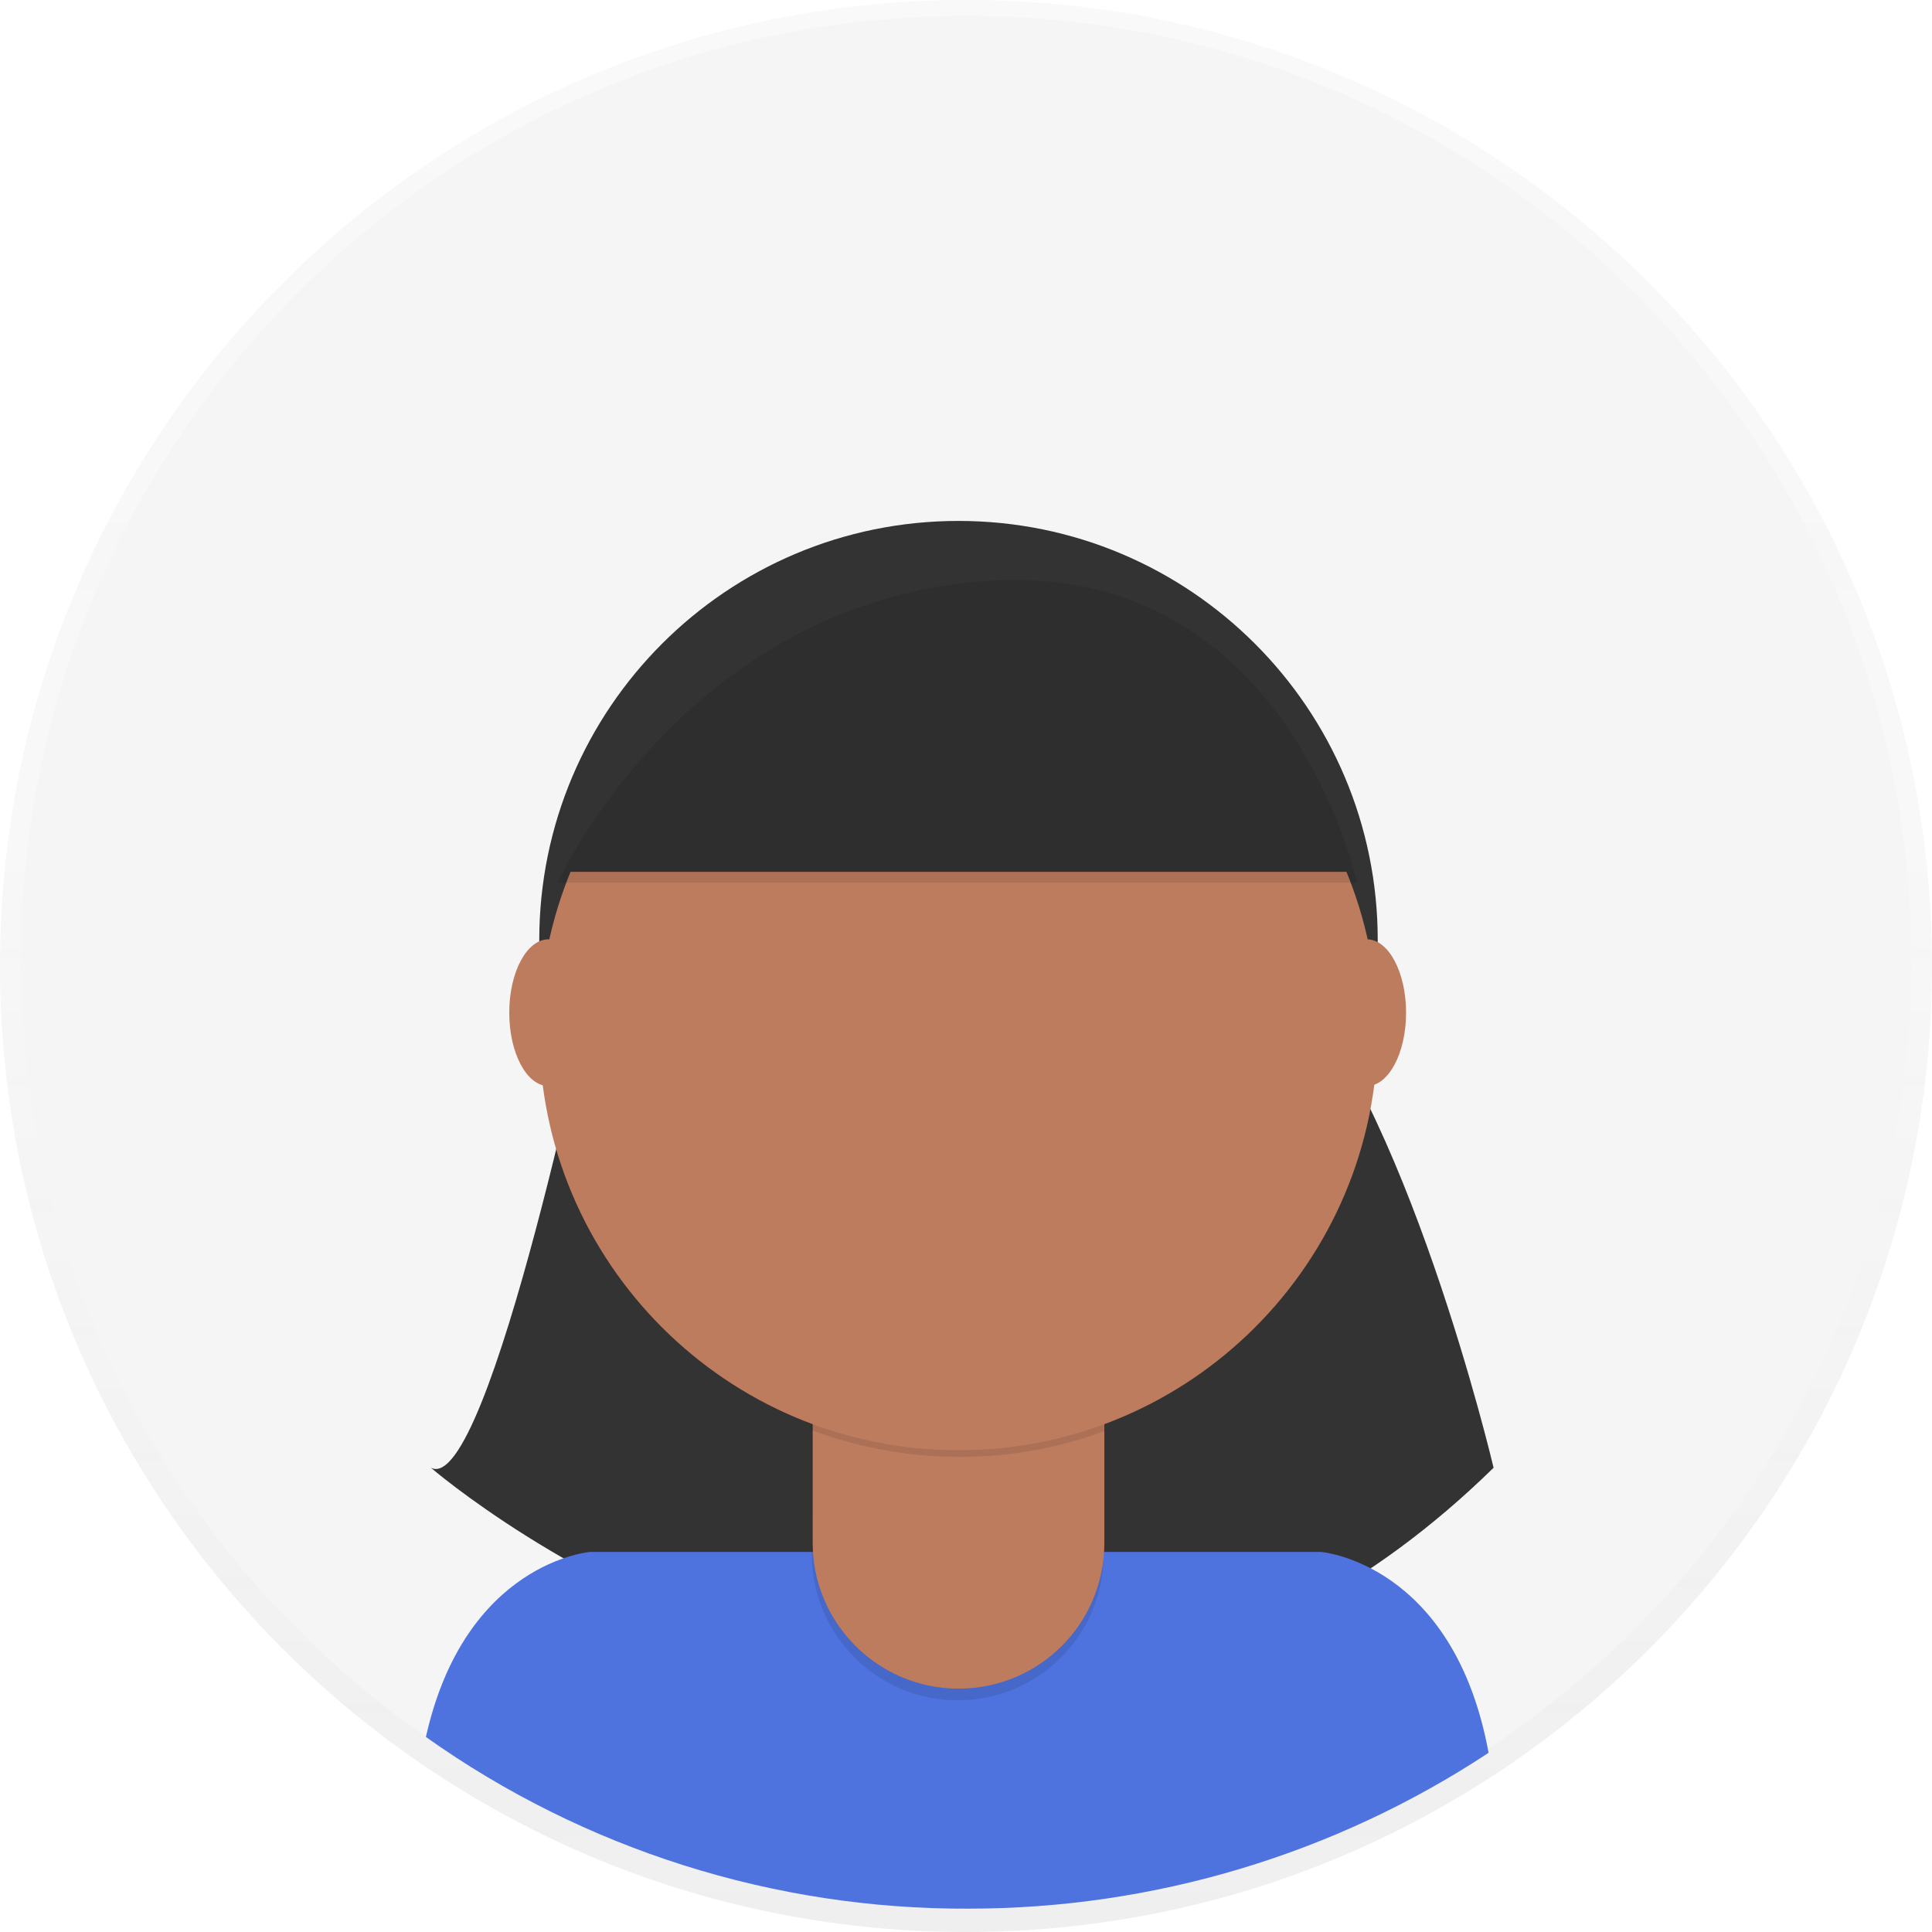
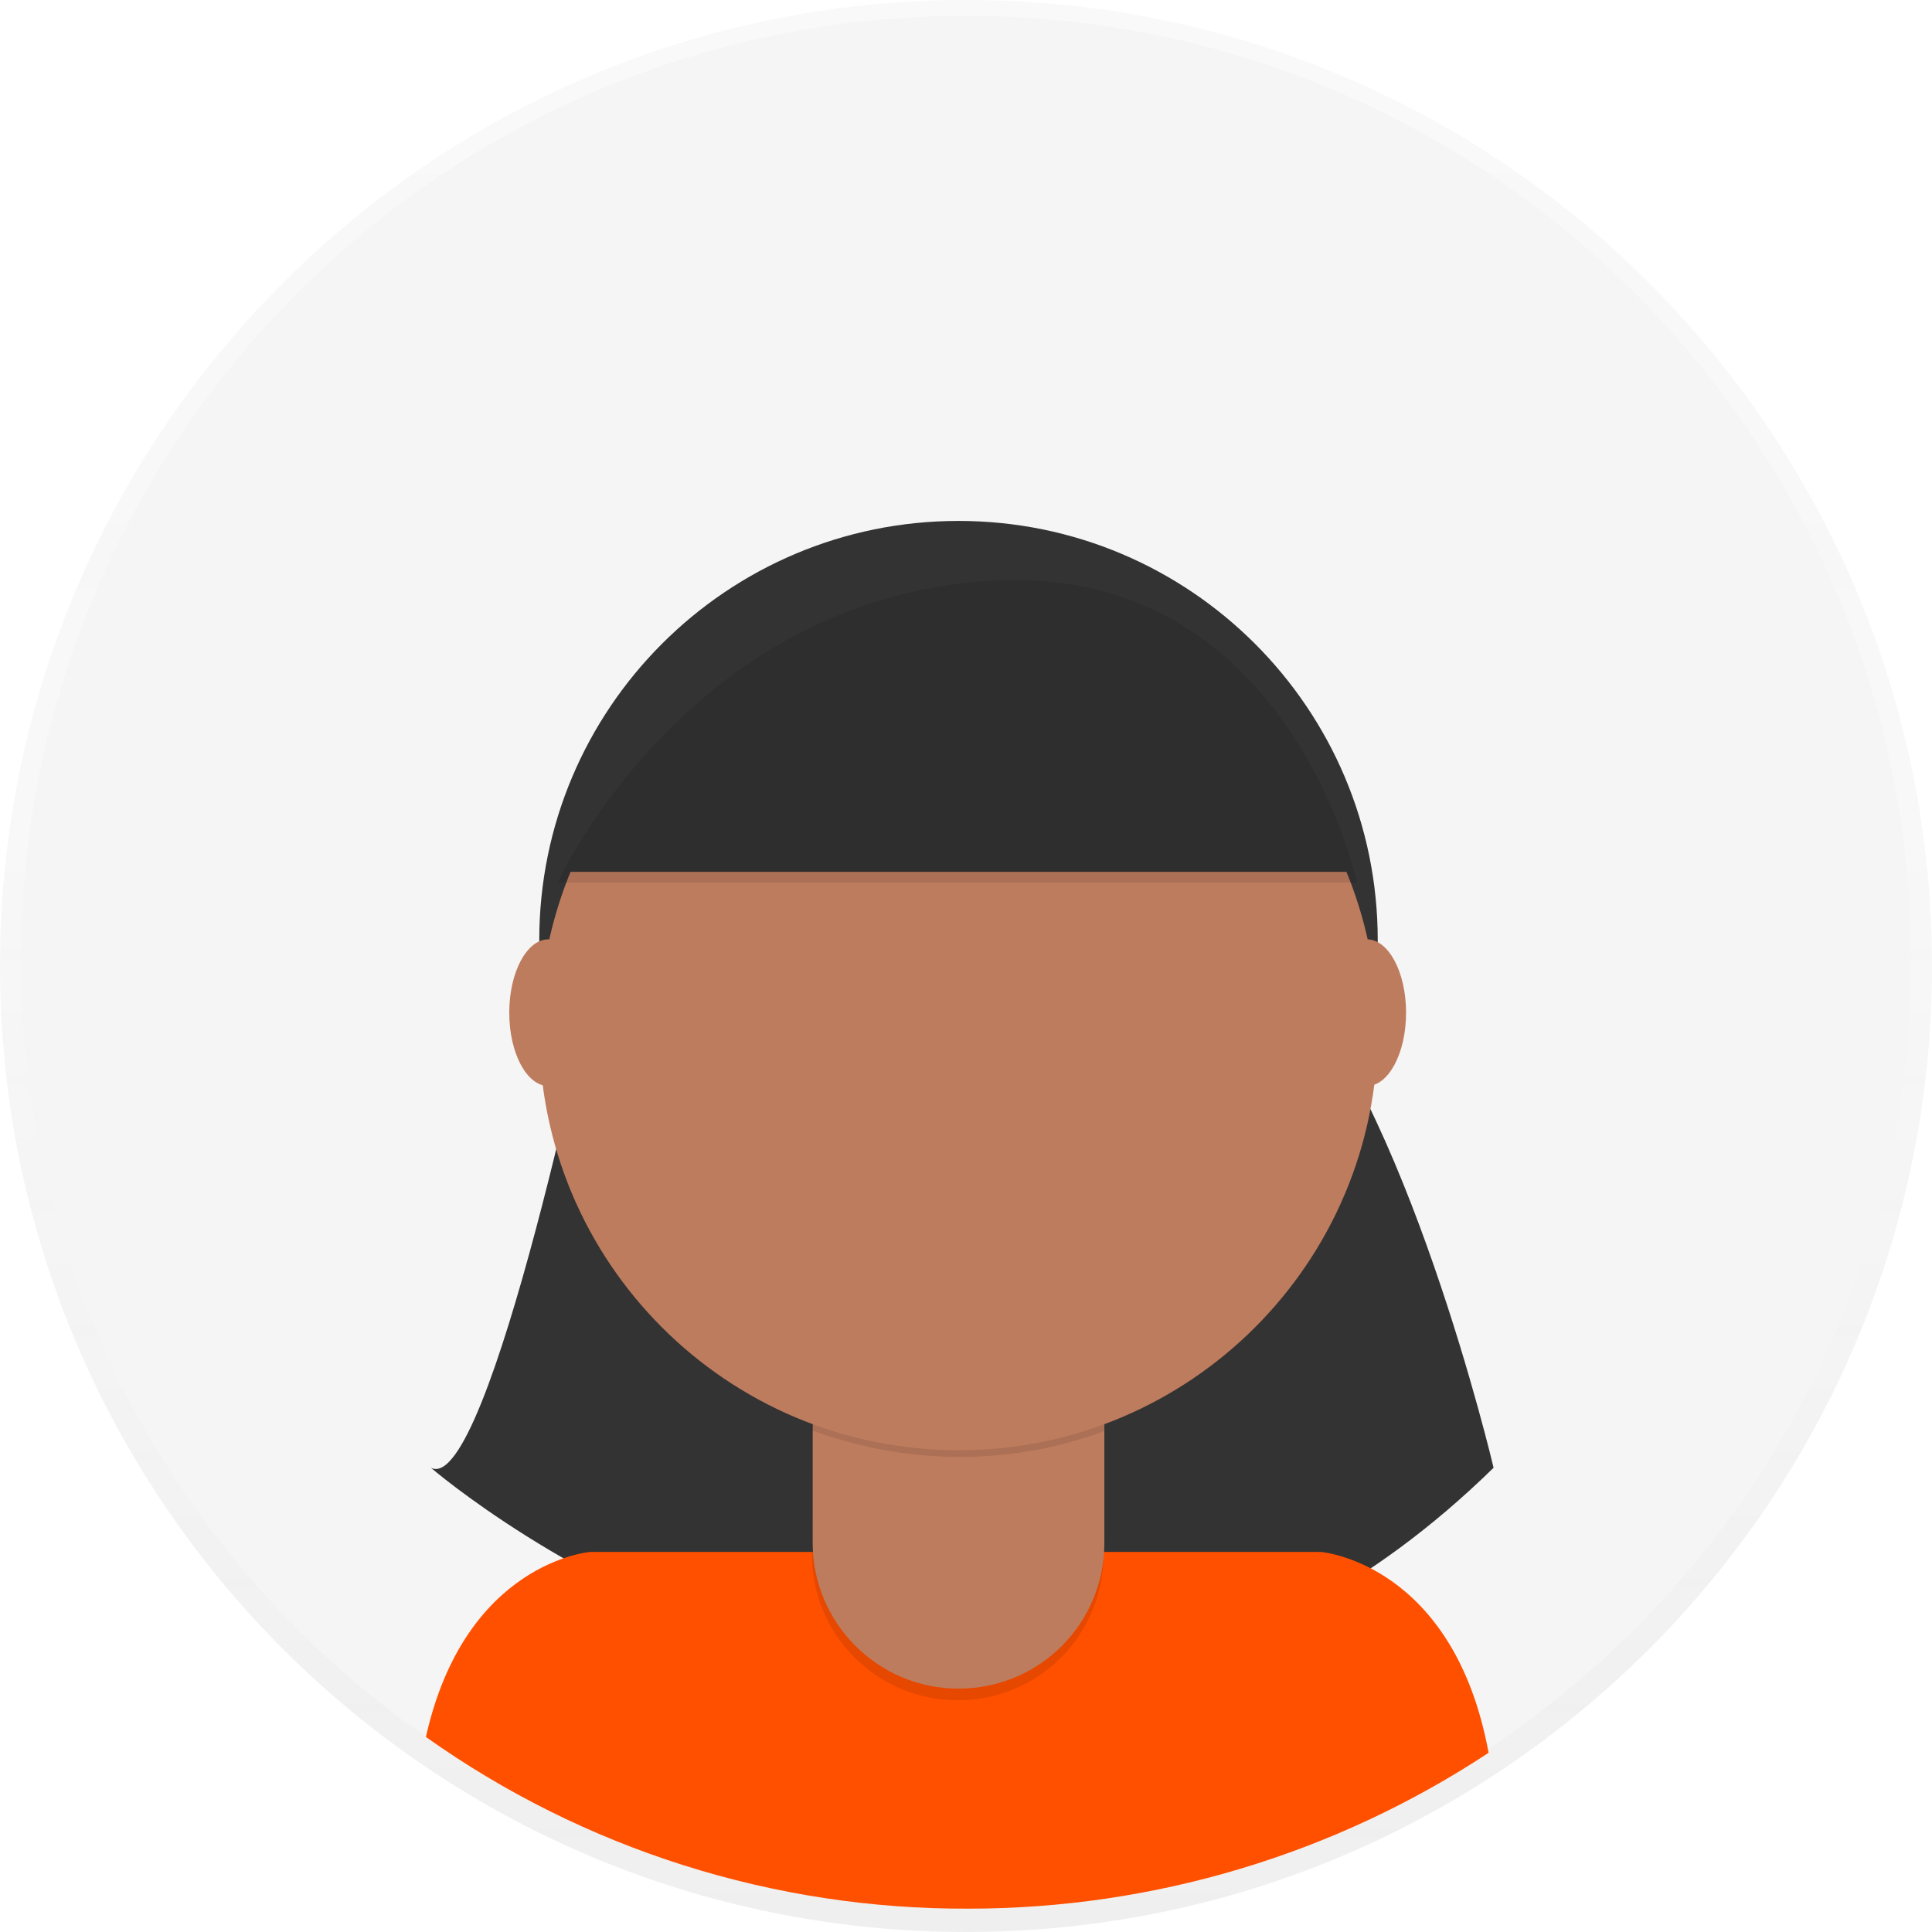
<svg xmlns="http://www.w3.org/2000/svg" version="1.1" id="_x38_8ce59e9-c4b8-4d1d-9d7a-ce0190159aa8" x="0px" y="0px" viewBox="0 0 231.8 231.8" style="enable-background:new 0 0 231.8 231.8;" xml:space="preserve">
  <style type="text/css">
	.st0{opacity:0.5;}
	.st1{fill:url(#SVGID_1_);}
	.st2{fill:#F5F5F5;}
	.st3{fill:#333333;}
- 	.st4{fill:#4E73DF;}
+ 	.st4{fill:#FF5000;}
	.st5{opacity:0.1;enable-background:new    ;}
	.st6{fill:#BE7C5E;}
</style>
  <g class="st0">
    <linearGradient id="SVGID_1_" gradientUnits="userSpaceOnUse" x1="115.89" y1="525.2" x2="115.89" y2="756.98" gradientTransform="matrix(1 0 0 -1 0 756.98)">
      <stop offset="0" style="stop-color:#808080;stop-opacity:0.25" />
      <stop offset="0.54" style="stop-color:#808080;stop-opacity:0.12" />
      <stop offset="1" style="stop-color:#808080;stop-opacity:0.1" />
    </linearGradient>
    <circle class="st1" cx="115.9" cy="115.9" r="115.9" />
  </g>
  <circle class="st2" cx="115.9" cy="115.3" r="113.4" />
  <path class="st3" d="M71.6,116.3c0,0-12.9,63.4-19.9,59.8c0,0,67.7,58.5,127.5,0c0,0-10.5-44.6-25.7-59.8H71.6z" />
  <path class="st4" d="M116.2,229c22.2,0,43.9-6.5,62.4-18.7c-4.2-22.8-20.1-24.1-20.1-24.1H70.8c0,0-15,1.2-19.7,22.2  C70.1,221.9,92.9,229.1,116.2,229z" />
  <circle class="st3" cx="115" cy="112.8" r="50.3" />
  <path class="st5" d="M97.3,158.4h35.1l0,0v28.1c0,9.7-7.8,17.5-17.5,17.5l0,0c-9.7,0-17.5-7.9-17.5-17.5L97.3,158.4L97.3,158.4z" />
  <path class="st6" d="M100.7,157.1h28.4c1.9,0,3.4,1.5,3.4,3.3v0v24.7c0,9.7-7.8,17.5-17.5,17.5l0,0c-9.7,0-17.5-7.9-17.5-17.5v0  v-24.7C97.4,158.6,98.9,157.1,100.7,157.1z" />
  <path class="st5" d="M97.4,171.6c11.3,4.2,23.8,4.3,35.1,0.1v-4.3H97.4V171.6z" />
  <circle class="st6" cx="115" cy="123.7" r="50.3" />
  <path class="st3" d="M66.9,104.6h95.9c0,0-8.2-38.7-44.4-36.2S66.9,104.6,66.9,104.6z" />
  <ellipse class="st6" cx="65.8" cy="121.5" rx="4.7" ry="8.8" />
  <ellipse class="st6" cx="164" cy="121.5" rx="4.7" ry="8.8" />
  <path class="st5" d="M66.9,105.9h95.9c0,0-8.2-38.7-44.4-36.2S66.9,105.9,66.9,105.9z" />
</svg>
